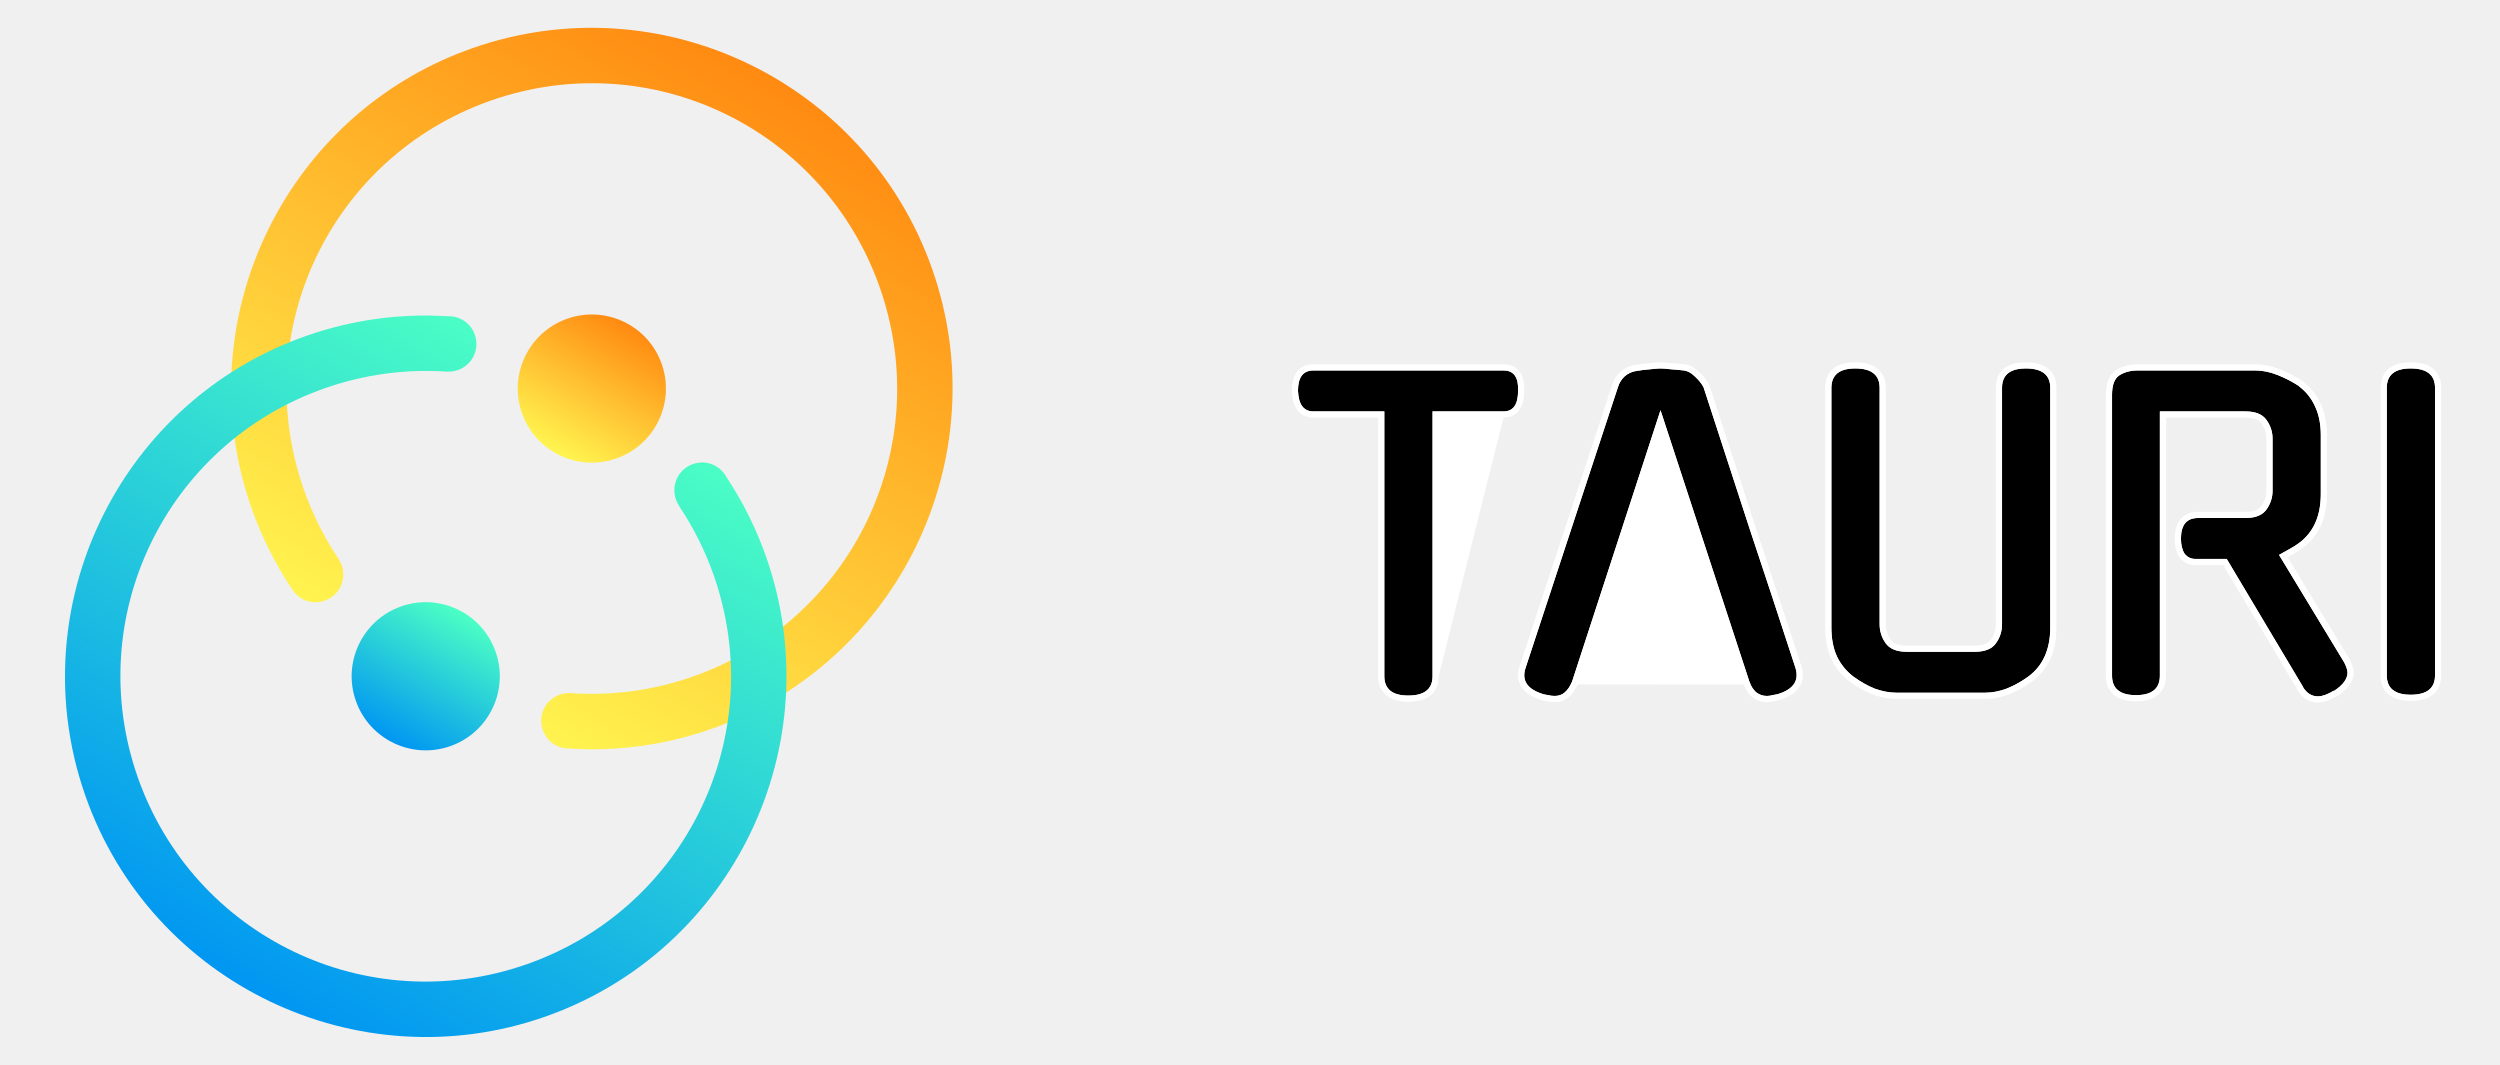
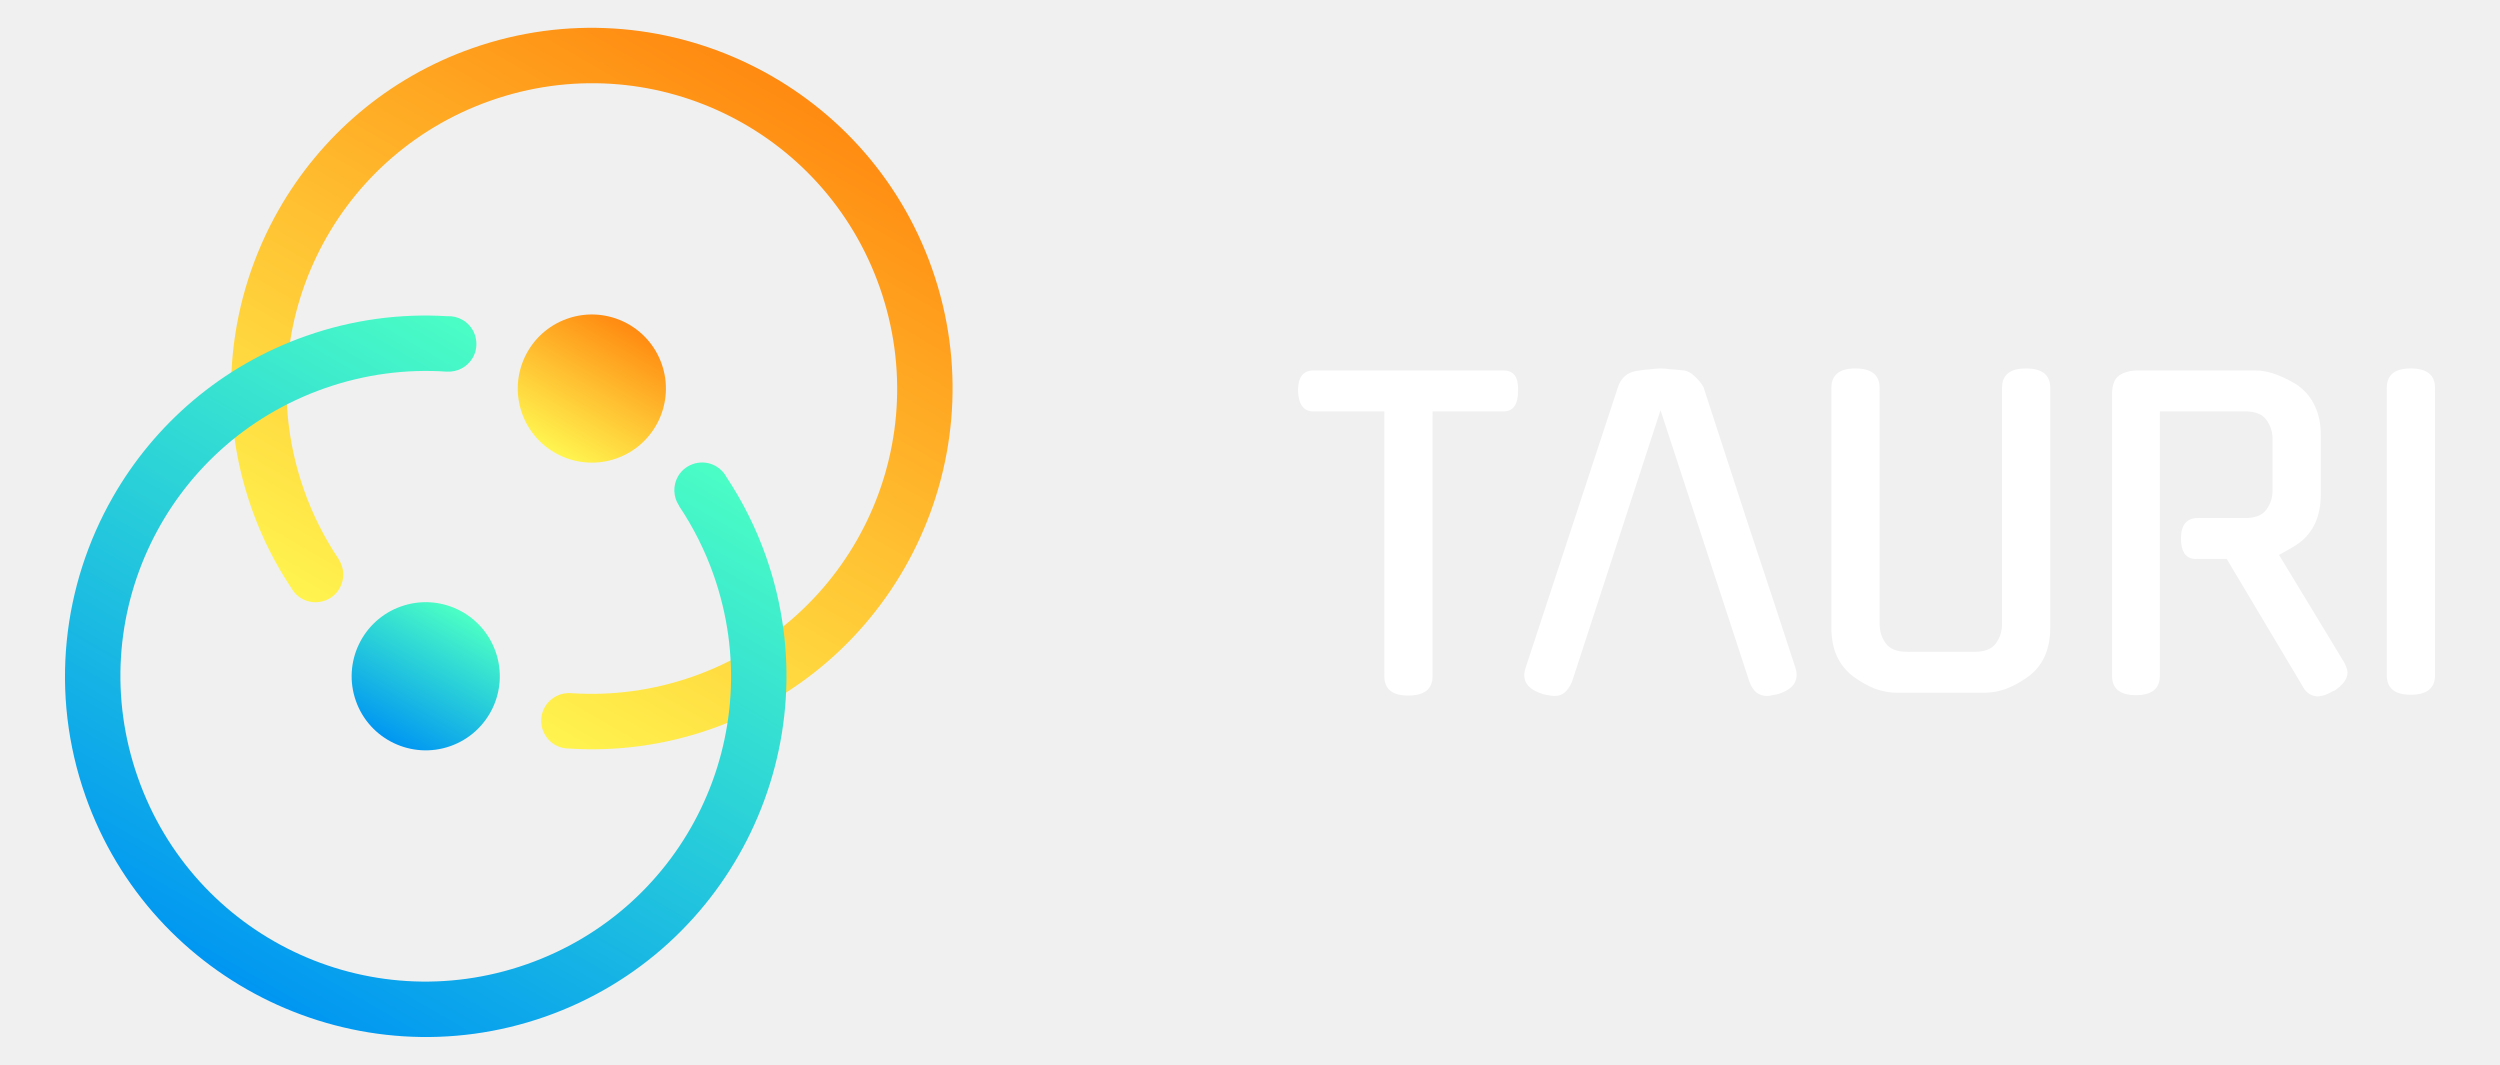
<svg xmlns="http://www.w3.org/2000/svg" width="100%" height="100%" viewBox="0 0 1080 460" version="1.1" xml:space="preserve" style="fill-rule:evenodd;clip-rule:evenodd;stroke-linejoin:round;stroke-miterlimit:2;">
  <g id="g1363" transform="matrix(1,0,0,1,-127.037,-123.337)">
    <g id="text899" transform="matrix(1,0,0,1,35.0285,195.392)">
      <g id="path899">
-         <path d="M710.873,220.019C710.873,225.623 707.371,228.424 700.367,228.424C693.48,228.424 690.036,225.623 690.036,220.019L690.036,105.677L659.393,105.677C655.19,105.677 652.972,102.7 652.739,96.747C652.739,90.91 654.957,87.991 659.393,87.991L741.516,87.991C745.952,87.991 748.054,90.91 747.82,96.747C747.82,102.7 745.719,105.677 741.516,105.677L710.873,105.677L710.873,220.019Z" style="fill-rule:nonzero;" />
-         <path d="M741.516,85.325C744.06,85.325 746.04,86.08 747.513,87.419C749.497,89.223 750.656,92.3 750.486,96.798L750.483,97.167C750.39,100.9 749.493,105.16 746.028,107.209C745.472,107.537 744.875,107.792 744.256,107.974C743.364,108.235 742.443,108.334 741.516,108.344L713.54,220.019C713.529,221.293 713.391,222.562 713.017,223.784C712.774,224.576 712.438,225.34 712.003,226.045C709.317,230.407 703.68,231.319 698.96,231.052C695.629,230.864 692.102,229.915 689.824,227.321C688.047,225.299 687.392,222.66 687.369,220.019L687.369,108.344L659.393,108.344C656.965,108.344 655.018,107.595 653.507,106.22C651.532,104.421 650.251,101.347 650.074,96.851L650.072,96.747C650.072,92.253 651.327,89.185 653.376,87.388C654.886,86.062 656.875,85.325 659.393,85.325L741.516,85.325ZM741.516,105.677C745.719,105.677 747.82,102.7 747.82,96.747C748.054,90.91 745.952,87.991 741.516,87.991L659.393,87.991C654.957,87.991 652.739,90.91 652.739,96.747C652.972,102.7 655.19,105.677 659.393,105.677L690.036,105.677L690.036,220.019C690.036,225.623 693.48,228.424 700.367,228.424C707.371,228.424 710.873,225.623 710.873,220.019L710.873,105.677L741.516,105.677Z" style="fill:white;" />
+         <path d="M710.873,220.019C710.873,225.623 707.371,228.424 700.367,228.424C693.48,228.424 690.036,225.623 690.036,220.019L690.036,105.677L659.393,105.677C655.19,105.677 652.972,102.7 652.739,96.747C652.739,90.91 654.957,87.991 659.393,87.991L741.516,87.991C745.952,87.991 748.054,90.91 747.82,96.747C747.82,102.7 745.719,105.677 741.516,105.677L710.873,105.677L710.873,220.019Z" style="fill-rule:nonzero;fill:white;" />
+         <path d="M741.516,85.325C744.06,85.325 746.04,86.08 747.513,87.419C749.497,89.223 750.656,92.3 750.486,96.798L750.483,97.167C750.39,100.9 749.493,105.16 746.028,107.209C745.472,107.537 744.875,107.792 744.256,107.974C743.364,108.235 742.443,108.334 741.516,108.344L713.54,220.019C713.529,221.293 713.391,222.562 713.017,223.784C712.774,224.576 712.438,225.34 712.003,226.045C709.317,230.407 703.68,231.319 698.96,231.052C695.629,230.864 692.102,229.915 689.824,227.321C688.047,225.299 687.392,222.66 687.369,220.019L687.369,108.344L659.393,108.344C656.965,108.344 655.018,107.595 653.507,106.22C651.532,104.421 650.251,101.347 650.074,96.851L650.072,96.747C650.072,92.253 651.327,89.185 653.376,87.388C654.886,86.062 656.875,85.325 659.393,85.325L741.516,85.325ZM741.516,105.677C745.719,105.677 747.82,102.7 747.82,96.747C748.054,90.91 745.952,87.991 741.516,87.991L659.393,87.991C654.957,87.991 652.739,90.91 652.739,96.747C652.972,102.7 655.19,105.677 659.393,105.677L690.036,105.677L690.036,220.019C690.036,225.623 693.48,228.424 700.367,228.424C707.371,228.424 710.873,225.623 710.873,220.019L710.873,105.677L741.516,105.677Z" style="fill:transparent;" />
      </g>
      <g id="path901">
-         <path d="M809.352,105.152L771.005,222.821L771.005,222.646C770.304,224.397 769.312,225.856 768.028,227.023C766.861,228.074 765.402,228.599 763.65,228.599C762.717,228.599 761.783,228.483 760.849,228.249C760.032,228.132 759.156,227.957 758.222,227.724L758.397,227.724C751.743,225.623 749.292,221.887 751.043,216.517L790.966,95.171C791.55,93.303 792.542,91.727 793.943,90.443C795.461,89.159 797.212,88.4 799.196,88.167C801.181,87.816 803.107,87.583 804.975,87.466C806.843,87.233 808.302,87.116 809.352,87.116C810.403,87.116 811.862,87.233 813.73,87.466C815.598,87.583 817.524,87.758 819.508,87.991C821.143,88.225 822.719,89.1 824.236,90.618C825.87,92.136 827.096,93.653 827.913,95.171C834.45,115.249 841.046,135.503 847.7,155.931C854.471,176.243 861.125,196.439 867.662,216.517C869.296,221.887 866.845,225.623 860.307,227.724C859.374,227.957 858.498,228.132 857.681,228.249C856.98,228.483 856.163,228.599 855.229,228.599C853.595,228.599 852.078,228.074 850.677,227.023C849.393,225.856 848.459,224.397 847.875,222.646L847.875,222.821L809.352,105.152Z" style="fill-rule:nonzero;" />
-         <path d="M804.722,84.811C806.693,84.566 808.237,84.449 809.352,84.449C810.467,84.449 812.008,84.566 813.977,84.81C815.866,84.929 817.814,85.107 819.82,85.343C819.842,85.346 819.864,85.348 819.885,85.352C822.017,85.656 824.107,86.729 826.087,88.698C827.947,90.43 829.328,92.174 830.261,93.906L830.449,94.345C836.986,114.423 843.582,134.677 850.23,155.088C857.002,175.406 863.658,195.607 870.213,215.741C871.071,218.561 870.994,221.038 870.136,223.172C868.915,226.206 866.006,228.693 861.123,230.263C861.068,230.281 861.011,230.297 860.954,230.311C860.008,230.547 859.117,230.729 858.28,230.856C857.394,231.121 856.378,231.266 855.229,231.266C853.023,231.266 850.968,230.575 849.077,229.157C849.01,229.106 848.945,229.053 848.883,228.997C847.455,227.698 846.364,226.118 845.622,224.247L845.591,224.197C845.49,224.021 845.408,223.842 845.341,223.651L773.54,223.647C773.446,223.915 773.323,224.158 773.161,224.391L773.15,224.405C772.318,226.212 771.203,227.741 769.812,229.006C768.165,230.488 766.12,231.266 763.65,231.266C762.55,231.266 761.449,231.135 760.348,230.87C759.483,230.743 758.558,230.557 757.576,230.311C757.327,230.249 757.094,230.153 756.882,230.03C752.34,228.452 749.625,226.048 748.48,223.16C747.63,221.015 747.583,218.525 748.508,215.691C748.508,215.688 748.509,215.686 748.51,215.684C748.51,215.684 788.433,94.337 788.421,94.375C789.15,92.044 790.393,90.08 792.141,88.477C792.167,88.453 792.194,88.43 792.221,88.407C794.126,86.795 796.32,85.835 798.805,85.528C800.835,85.172 802.808,84.933 804.722,84.811ZM809.352,105.152L771.005,222.821L771.005,222.646C770.304,224.397 769.312,225.856 768.028,227.023C766.861,228.074 765.402,228.599 763.65,228.599C762.717,228.599 761.783,228.483 760.849,228.249C760.032,228.132 759.156,227.957 758.222,227.724L758.397,227.724C751.743,225.623 749.292,221.887 751.043,216.517L790.966,95.171C791.55,93.303 792.542,91.727 793.943,90.443C795.461,89.159 797.212,88.4 799.196,88.167C801.181,87.816 803.107,87.583 804.975,87.466C806.843,87.233 808.302,87.116 809.352,87.116C810.403,87.116 811.862,87.233 813.73,87.466C815.598,87.583 817.524,87.758 819.508,87.991C821.143,88.225 822.719,89.1 824.236,90.618C825.87,92.136 827.096,93.653 827.913,95.171C834.45,115.249 841.046,135.503 847.7,155.931C854.471,176.243 861.125,196.439 867.662,216.517C869.296,221.887 866.845,225.623 860.307,227.724C859.374,227.957 858.498,228.132 857.681,228.249C856.98,228.483 856.163,228.599 855.229,228.599C853.595,228.599 852.078,228.074 850.677,227.023C849.393,225.856 848.459,224.397 847.875,222.646L847.875,222.821L809.352,105.152Z" style="fill:white;" />
+         <path d="M809.352,105.152L771.005,222.821L771.005,222.646C770.304,224.397 769.312,225.856 768.028,227.023C766.861,228.074 765.402,228.599 763.65,228.599C762.717,228.599 761.783,228.483 760.849,228.249C760.032,228.132 759.156,227.957 758.222,227.724L758.397,227.724C751.743,225.623 749.292,221.887 751.043,216.517L790.966,95.171C791.55,93.303 792.542,91.727 793.943,90.443C795.461,89.159 797.212,88.4 799.196,88.167C801.181,87.816 803.107,87.583 804.975,87.466C806.843,87.233 808.302,87.116 809.352,87.116C810.403,87.116 811.862,87.233 813.73,87.466C815.598,87.583 817.524,87.758 819.508,87.991C821.143,88.225 822.719,89.1 824.236,90.618C825.87,92.136 827.096,93.653 827.913,95.171C834.45,115.249 841.046,135.503 847.7,155.931C854.471,176.243 861.125,196.439 867.662,216.517C869.296,221.887 866.845,225.623 860.307,227.724C859.374,227.957 858.498,228.132 857.681,228.249C856.98,228.483 856.163,228.599 855.229,228.599C853.595,228.599 852.078,228.074 850.677,227.023C849.393,225.856 848.459,224.397 847.875,222.646L847.875,222.821L809.352,105.152Z" style="fill-rule:nonzero;fill:white" />
+         <path d="M804.722,84.811C806.693,84.566 808.237,84.449 809.352,84.449C810.467,84.449 812.008,84.566 813.977,84.81C815.866,84.929 817.814,85.107 819.82,85.343C819.842,85.346 819.864,85.348 819.885,85.352C822.017,85.656 824.107,86.729 826.087,88.698C827.947,90.43 829.328,92.174 830.261,93.906L830.449,94.345C836.986,114.423 843.582,134.677 850.23,155.088C857.002,175.406 863.658,195.607 870.213,215.741C871.071,218.561 870.994,221.038 870.136,223.172C868.915,226.206 866.006,228.693 861.123,230.263C861.068,230.281 861.011,230.297 860.954,230.311C860.008,230.547 859.117,230.729 858.28,230.856C857.394,231.121 856.378,231.266 855.229,231.266C853.023,231.266 850.968,230.575 849.077,229.157C849.01,229.106 848.945,229.053 848.883,228.997C847.455,227.698 846.364,226.118 845.622,224.247L845.591,224.197C845.49,224.021 845.408,223.842 845.341,223.651L773.54,223.647C773.446,223.915 773.323,224.158 773.161,224.391L773.15,224.405C772.318,226.212 771.203,227.741 769.812,229.006C768.165,230.488 766.12,231.266 763.65,231.266C762.55,231.266 761.449,231.135 760.348,230.87C759.483,230.743 758.558,230.557 757.576,230.311C757.327,230.249 757.094,230.153 756.882,230.03C752.34,228.452 749.625,226.048 748.48,223.16C747.63,221.015 747.583,218.525 748.508,215.691C748.508,215.688 748.509,215.686 748.51,215.684C748.51,215.684 788.433,94.337 788.421,94.375C789.15,92.044 790.393,90.08 792.141,88.477C792.167,88.453 792.194,88.43 792.221,88.407C794.126,86.795 796.32,85.835 798.805,85.528C800.835,85.172 802.808,84.933 804.722,84.811ZM809.352,105.152L771.005,222.821L771.005,222.646C770.304,224.397 769.312,225.856 768.028,227.023C766.861,228.074 765.402,228.599 763.65,228.599C762.717,228.599 761.783,228.483 760.849,228.249C760.032,228.132 759.156,227.957 758.222,227.724L758.397,227.724C751.743,225.623 749.292,221.887 751.043,216.517L790.966,95.171C791.55,93.303 792.542,91.727 793.943,90.443C795.461,89.159 797.212,88.4 799.196,88.167C801.181,87.816 803.107,87.583 804.975,87.466C806.843,87.233 808.302,87.116 809.352,87.116C810.403,87.116 811.862,87.233 813.73,87.466C815.598,87.583 817.524,87.758 819.508,87.991C821.143,88.225 822.719,89.1 824.236,90.618C825.87,92.136 827.096,93.653 827.913,95.171C834.45,115.249 841.046,135.503 847.7,155.931C854.471,176.243 861.125,196.439 867.662,216.517C869.296,221.887 866.845,225.623 860.307,227.724C859.374,227.957 858.498,228.132 857.681,228.249C856.98,228.483 856.163,228.599 855.229,228.599C853.595,228.599 852.078,228.074 850.677,227.023C849.393,225.856 848.459,224.397 847.875,222.646L847.875,222.821L809.352,105.152Z" style="fill:transparent;" />
      </g>
      <g id="path903">
-         <path d="M977.722,199.007C977.722,208.462 974.571,215.525 968.267,220.194C965.232,222.412 962.08,224.163 958.811,225.448C955.659,226.615 952.566,227.199 949.531,227.199L911.358,227.199C908.323,227.199 905.171,226.615 901.903,225.448C898.751,224.163 895.657,222.412 892.622,220.194C889.587,217.86 887.252,215 885.618,211.614C883.984,208.112 883.167,203.91 883.167,199.007L883.167,95.521C883.167,89.918 886.61,87.116 893.498,87.116C900.502,87.116 904.004,89.918 904.004,95.521L904.004,197.606C904.004,200.641 904.88,203.384 906.631,205.836C908.382,208.287 911.417,209.513 915.736,209.513L945.153,209.513C949.472,209.513 952.508,208.287 954.259,205.836C956.01,203.384 956.885,200.641 956.885,197.606L956.885,95.521C956.885,89.918 960.329,87.116 967.216,87.116C974.22,87.116 977.722,89.918 977.722,95.521L977.722,199.007Z" style="fill-rule:nonzero;" />
-         <path d="M949.531,229.865L911.358,229.865C908.036,229.865 904.584,229.237 901.006,227.959L900.897,227.917C897.553,226.555 894.269,224.701 890.996,222.308C887.624,219.714 885.032,216.535 883.202,212.742C881.42,208.925 880.5,204.351 880.5,199.007L880.5,95.521C880.5,92.565 881.304,90.225 882.757,88.452C884.819,85.936 888.344,84.449 893.498,84.449C898.715,84.449 902.285,85.931 904.372,88.435C905.853,90.212 906.671,92.558 906.671,95.521C906.671,95.521 906.671,197.606 906.671,197.606C906.671,200.069 907.379,202.296 908.801,204.286C910.119,206.132 912.484,206.846 915.736,206.846L945.153,206.846C948.405,206.846 950.77,206.132 952.089,204.286C953.51,202.296 954.219,200.069 954.219,197.606L954.219,95.521C954.219,92.565 955.022,90.225 956.476,88.451C958.537,85.936 962.062,84.449 967.216,84.449C972.433,84.449 976.003,85.931 978.09,88.435C979.571,90.212 980.389,92.558 980.389,95.521L980.389,199.007C980.389,209.439 976.809,217.185 969.84,222.347C966.614,224.705 963.261,226.564 959.738,227.948C956.272,229.232 952.868,229.865 949.531,229.865ZM949.531,227.199C952.566,227.199 955.659,226.615 958.811,225.448C962.08,224.163 965.232,222.412 968.267,220.194C974.571,215.525 977.722,208.462 977.722,199.007L977.722,95.521C977.722,89.918 974.22,87.116 967.216,87.116C960.329,87.116 956.885,89.918 956.885,95.521L956.885,197.606C956.885,200.641 956.01,203.384 954.259,205.836C952.508,208.287 949.472,209.513 945.153,209.513L915.736,209.513C911.417,209.513 908.382,208.287 906.631,205.836C904.88,203.384 904.004,200.641 904.004,197.606L904.004,95.521C904.004,89.918 900.502,87.116 893.498,87.116C886.61,87.116 883.167,89.918 883.167,95.521L883.167,199.007C883.167,203.91 883.984,208.112 885.618,211.614C887.252,215 889.587,217.86 892.622,220.194C895.657,222.412 898.751,224.163 901.903,225.448C905.171,226.615 908.323,227.199 911.358,227.199L949.531,227.199Z" style="fill:white;" />
+         <path d="M977.722,199.007C977.722,208.462 974.571,215.525 968.267,220.194C965.232,222.412 962.08,224.163 958.811,225.448C955.659,226.615 952.566,227.199 949.531,227.199L911.358,227.199C908.323,227.199 905.171,226.615 901.903,225.448C898.751,224.163 895.657,222.412 892.622,220.194C889.587,217.86 887.252,215 885.618,211.614C883.984,208.112 883.167,203.91 883.167,199.007L883.167,95.521C883.167,89.918 886.61,87.116 893.498,87.116C900.502,87.116 904.004,89.918 904.004,95.521L904.004,197.606C904.004,200.641 904.88,203.384 906.631,205.836C908.382,208.287 911.417,209.513 915.736,209.513L945.153,209.513C949.472,209.513 952.508,208.287 954.259,205.836C956.01,203.384 956.885,200.641 956.885,197.606L956.885,95.521C956.885,89.918 960.329,87.116 967.216,87.116C974.22,87.116 977.722,89.918 977.722,95.521L977.722,199.007Z" style="fill-rule:nonzero;fill:white;" />
+         <path d="M949.531,229.865L911.358,229.865C908.036,229.865 904.584,229.237 901.006,227.959L900.897,227.917C897.553,226.555 894.269,224.701 890.996,222.308C887.624,219.714 885.032,216.535 883.202,212.742C881.42,208.925 880.5,204.351 880.5,199.007L880.5,95.521C880.5,92.565 881.304,90.225 882.757,88.452C884.819,85.936 888.344,84.449 893.498,84.449C898.715,84.449 902.285,85.931 904.372,88.435C905.853,90.212 906.671,92.558 906.671,95.521C906.671,95.521 906.671,197.606 906.671,197.606C906.671,200.069 907.379,202.296 908.801,204.286C910.119,206.132 912.484,206.846 915.736,206.846L945.153,206.846C948.405,206.846 950.77,206.132 952.089,204.286C953.51,202.296 954.219,200.069 954.219,197.606L954.219,95.521C954.219,92.565 955.022,90.225 956.476,88.451C958.537,85.936 962.062,84.449 967.216,84.449C972.433,84.449 976.003,85.931 978.09,88.435C979.571,90.212 980.389,92.558 980.389,95.521L980.389,199.007C980.389,209.439 976.809,217.185 969.84,222.347C966.614,224.705 963.261,226.564 959.738,227.948C956.272,229.232 952.868,229.865 949.531,229.865ZM949.531,227.199C952.566,227.199 955.659,226.615 958.811,225.448C962.08,224.163 965.232,222.412 968.267,220.194C974.571,215.525 977.722,208.462 977.722,199.007L977.722,95.521C977.722,89.918 974.22,87.116 967.216,87.116C960.329,87.116 956.885,89.918 956.885,95.521L956.885,197.606C956.885,200.641 956.01,203.384 954.259,205.836C952.508,208.287 949.472,209.513 945.153,209.513L915.736,209.513C911.417,209.513 908.382,208.287 906.631,205.836C904.88,203.384 904.004,200.641 904.004,197.606L904.004,95.521C904.004,89.918 900.502,87.116 893.498,87.116C886.61,87.116 883.167,89.918 883.167,95.521L883.167,199.007C883.167,203.91 883.984,208.112 885.618,211.614C887.252,215 889.587,217.86 892.622,220.194C895.657,222.412 898.751,224.163 901.903,225.448C905.171,226.615 908.323,227.199 911.358,227.199L949.531,227.199Z" style="fill:transparent;" />
      </g>
      <g id="path905">
-         <path d="M1053.96,169.414L1040.48,169.414C1038.5,169.414 1036.92,168.656 1035.75,167.138C1034.7,165.504 1034.18,163.344 1034.18,160.659C1034.18,154.706 1036.63,151.729 1041.53,151.729L1062.02,151.729C1066.34,151.729 1069.37,150.503 1071.12,148.052C1072.88,145.6 1073.75,142.915 1073.75,139.997L1073.75,117.409C1073.75,114.49 1072.88,111.805 1071.12,109.354C1069.37,106.903 1066.34,105.677 1062.02,105.677L1025.07,105.677L1025.07,219.844C1025.07,225.448 1021.63,228.249 1014.74,228.249C1007.85,228.249 1004.41,225.448 1004.41,219.844L1004.41,98.498C1004.41,94.295 1005.46,91.493 1007.56,90.093C1009.78,88.692 1012.41,87.991 1015.44,87.991L1066.4,87.991C1069.43,87.991 1072.58,88.633 1075.85,89.918C1079.12,91.202 1082.27,92.836 1085.31,94.82L1085.13,94.82C1088.17,97.038 1090.5,99.957 1092.14,103.576C1093.77,107.078 1094.59,111.163 1094.59,115.833L1094.59,141.398C1094.59,150.854 1091.44,157.916 1085.13,162.585C1083.85,163.519 1082.45,164.395 1080.93,165.212C1079.53,166.029 1078.07,166.846 1076.55,167.663L1104.57,213.891C1104.92,214.474 1105.27,215.233 1105.62,216.167C1105.97,217.101 1106.14,217.86 1106.14,218.443C1106.14,221.245 1104.16,223.93 1100.19,226.498L1100.19,226.323C1097.51,227.957 1095.23,228.774 1093.36,228.774C1090.68,228.774 1088.52,227.432 1086.88,224.747L1087.06,224.922L1053.96,169.414Z" style="fill-rule:nonzero;" />
-         <path d="M1027.74,108.344L1027.74,219.844C1027.74,222.8 1026.93,225.14 1025.48,226.914C1023.42,229.429 1019.89,230.916 1014.74,230.916C1009.59,230.916 1006.06,229.429 1004,226.914C1002.55,225.14 1001.74,222.8 1001.74,219.844L1001.74,98.498C1001.74,93.125 1003.4,89.665 1006.14,87.838C1008.76,86.183 1011.85,85.325 1015.44,85.325L1066.4,85.325C1069.74,85.325 1073.22,86.019 1076.83,87.436C1080.26,88.785 1083.58,90.502 1086.77,92.589C1087.04,92.766 1087.27,92.986 1087.45,93.236C1090.5,95.645 1092.87,98.72 1094.55,102.448C1096.34,106.274 1097.25,110.732 1097.25,115.833C1097.25,115.833 1097.25,141.398 1097.25,141.398C1097.25,151.83 1093.67,159.576 1086.7,164.742C1085.34,165.734 1083.85,166.666 1082.24,167.535L1081.19,168.139L1080.27,168.659L1106.86,212.519C1107.84,214.219 1108.75,216.283 1108.81,218.286C1108.84,219.464 1108.59,220.651 1108.15,221.738C1107.82,222.55 1107.38,223.314 1106.86,224.024C1106.18,224.965 1105.38,225.812 1104.51,226.58C1103.88,227.134 1103.22,227.648 1102.54,228.13C1101.99,228.516 1101.47,228.91 1100.82,229.09L1100.7,229.114C1097.86,230.714 1095.39,231.441 1093.36,231.441C1089.76,231.441 1086.8,229.738 1084.61,226.134C1084.5,225.961 1084.42,225.781 1084.36,225.596L1052.45,172.081L1040.48,172.081C1037.61,172.081 1035.33,170.963 1033.64,168.764C1033.59,168.705 1033.55,168.643 1033.51,168.58C1032.22,166.578 1031.51,163.949 1031.51,160.659C1031.51,156.912 1032.41,154.14 1033.96,152.266C1035.65,150.209 1038.14,149.062 1041.53,149.062L1062.02,149.062C1065.27,149.062 1067.63,148.347 1068.95,146.502C1070.37,144.521 1071.08,142.355 1071.08,139.997L1071.08,117.409C1071.08,115.051 1070.37,112.884 1068.95,110.904C1067.63,109.058 1065.27,108.344 1062.02,108.344L1027.74,108.344ZM1085.31,94.82C1082.27,92.836 1079.12,91.202 1075.85,89.918C1072.58,88.633 1069.43,87.991 1066.4,87.991L1015.44,87.991C1012.41,87.991 1009.78,88.692 1007.56,90.093C1005.46,91.493 1004.41,94.295 1004.41,98.498L1004.41,219.844C1004.41,225.448 1007.85,228.249 1014.74,228.249C1021.63,228.249 1025.07,225.448 1025.07,219.844L1025.07,105.677L1062.02,105.677C1066.34,105.677 1069.37,106.903 1071.12,109.354C1072.88,111.805 1073.75,114.49 1073.75,117.409L1073.75,139.997C1073.75,142.915 1072.88,145.6 1071.12,148.052C1069.37,150.503 1066.34,151.729 1062.02,151.729L1041.53,151.729C1036.63,151.729 1034.18,154.706 1034.18,160.659C1034.18,163.344 1034.7,165.504 1035.75,167.138C1036.92,168.656 1038.5,169.414 1040.48,169.414L1053.96,169.414L1087.06,224.922L1086.88,224.747C1088.52,227.432 1090.68,228.774 1093.36,228.774C1095.23,228.774 1097.51,227.957 1100.19,226.323L1100.19,226.498C1104.16,223.93 1106.14,221.245 1106.14,218.443C1106.14,217.86 1105.97,217.101 1105.62,216.167C1105.27,215.233 1104.92,214.474 1104.57,213.891L1076.55,167.663C1078.07,166.846 1079.53,166.029 1080.93,165.212C1082.45,164.395 1083.85,163.519 1085.13,162.585C1091.44,157.916 1094.59,150.854 1094.59,141.398L1094.59,115.833C1094.59,111.163 1093.77,107.078 1092.14,103.576C1090.5,99.957 1088.17,97.038 1085.13,94.82L1085.31,94.82Z" style="fill:white;" />
+         <path d="M1053.96,169.414L1040.48,169.414C1038.5,169.414 1036.92,168.656 1035.75,167.138C1034.7,165.504 1034.18,163.344 1034.18,160.659C1034.18,154.706 1036.63,151.729 1041.53,151.729L1062.02,151.729C1066.34,151.729 1069.37,150.503 1071.12,148.052C1072.88,145.6 1073.75,142.915 1073.75,139.997L1073.75,117.409C1073.75,114.49 1072.88,111.805 1071.12,109.354C1069.37,106.903 1066.34,105.677 1062.02,105.677L1025.07,105.677L1025.07,219.844C1025.07,225.448 1021.63,228.249 1014.74,228.249C1007.85,228.249 1004.41,225.448 1004.41,219.844L1004.41,98.498C1004.41,94.295 1005.46,91.493 1007.56,90.093C1009.78,88.692 1012.41,87.991 1015.44,87.991L1066.4,87.991C1069.43,87.991 1072.58,88.633 1075.85,89.918C1079.12,91.202 1082.27,92.836 1085.31,94.82L1085.13,94.82C1088.17,97.038 1090.5,99.957 1092.14,103.576C1093.77,107.078 1094.59,111.163 1094.59,115.833L1094.59,141.398C1094.59,150.854 1091.44,157.916 1085.13,162.585C1083.85,163.519 1082.45,164.395 1080.93,165.212C1079.53,166.029 1078.07,166.846 1076.55,167.663L1104.57,213.891C1104.92,214.474 1105.27,215.233 1105.62,216.167C1105.97,217.101 1106.14,217.86 1106.14,218.443C1106.14,221.245 1104.16,223.93 1100.19,226.498L1100.19,226.323C1097.51,227.957 1095.23,228.774 1093.36,228.774C1090.68,228.774 1088.52,227.432 1086.88,224.747L1087.06,224.922L1053.96,169.414Z" style="fill-rule:nonzero;fill:white;" />
+         <path d="M1027.74,108.344L1027.74,219.844C1027.74,222.8 1026.93,225.14 1025.48,226.914C1023.42,229.429 1019.89,230.916 1014.74,230.916C1009.59,230.916 1006.06,229.429 1004,226.914C1002.55,225.14 1001.74,222.8 1001.74,219.844L1001.74,98.498C1001.74,93.125 1003.4,89.665 1006.14,87.838C1008.76,86.183 1011.85,85.325 1015.44,85.325L1066.4,85.325C1069.74,85.325 1073.22,86.019 1076.83,87.436C1080.26,88.785 1083.58,90.502 1086.77,92.589C1087.04,92.766 1087.27,92.986 1087.45,93.236C1090.5,95.645 1092.87,98.72 1094.55,102.448C1096.34,106.274 1097.25,110.732 1097.25,115.833C1097.25,115.833 1097.25,141.398 1097.25,141.398C1097.25,151.83 1093.67,159.576 1086.7,164.742C1085.34,165.734 1083.85,166.666 1082.24,167.535L1081.19,168.139L1080.27,168.659L1106.86,212.519C1107.84,214.219 1108.75,216.283 1108.81,218.286C1108.84,219.464 1108.59,220.651 1108.15,221.738C1107.82,222.55 1107.38,223.314 1106.86,224.024C1106.18,224.965 1105.38,225.812 1104.51,226.58C1103.88,227.134 1103.22,227.648 1102.54,228.13C1101.99,228.516 1101.47,228.91 1100.82,229.09L1100.7,229.114C1097.86,230.714 1095.39,231.441 1093.36,231.441C1089.76,231.441 1086.8,229.738 1084.61,226.134C1084.5,225.961 1084.42,225.781 1084.36,225.596L1052.45,172.081L1040.48,172.081C1037.61,172.081 1035.33,170.963 1033.64,168.764C1033.59,168.705 1033.55,168.643 1033.51,168.58C1032.22,166.578 1031.51,163.949 1031.51,160.659C1031.51,156.912 1032.41,154.14 1033.96,152.266C1035.65,150.209 1038.14,149.062 1041.53,149.062L1062.02,149.062C1065.27,149.062 1067.63,148.347 1068.95,146.502C1070.37,144.521 1071.08,142.355 1071.08,139.997L1071.08,117.409C1071.08,115.051 1070.37,112.884 1068.95,110.904C1067.63,109.058 1065.27,108.344 1062.02,108.344L1027.74,108.344ZM1085.31,94.82C1082.27,92.836 1079.12,91.202 1075.85,89.918C1072.58,88.633 1069.43,87.991 1066.4,87.991L1015.44,87.991C1012.41,87.991 1009.78,88.692 1007.56,90.093C1005.46,91.493 1004.41,94.295 1004.41,98.498L1004.41,219.844C1004.41,225.448 1007.85,228.249 1014.74,228.249C1021.63,228.249 1025.07,225.448 1025.07,219.844L1025.07,105.677L1062.02,105.677C1066.34,105.677 1069.37,106.903 1071.12,109.354C1072.88,111.805 1073.75,114.49 1073.75,117.409L1073.75,139.997C1073.75,142.915 1072.88,145.6 1071.12,148.052C1069.37,150.503 1066.34,151.729 1062.02,151.729L1041.53,151.729C1036.63,151.729 1034.18,154.706 1034.18,160.659C1034.18,163.344 1034.7,165.504 1035.75,167.138C1036.92,168.656 1038.5,169.414 1040.48,169.414L1053.96,169.414L1087.06,224.922L1086.88,224.747C1088.52,227.432 1090.68,228.774 1093.36,228.774C1095.23,228.774 1097.51,227.957 1100.19,226.323L1100.19,226.498C1104.16,223.93 1106.14,221.245 1106.14,218.443C1106.14,217.86 1105.97,217.101 1105.62,216.167C1105.27,215.233 1104.92,214.474 1104.57,213.891L1076.55,167.663C1078.07,166.846 1079.53,166.029 1080.93,165.212C1082.45,164.395 1083.85,163.519 1085.13,162.585C1091.44,157.916 1094.59,150.854 1094.59,141.398L1094.59,115.833C1094.59,111.163 1093.77,107.078 1092.14,103.576C1090.5,99.957 1088.17,97.038 1085.13,94.82L1085.31,94.82Z" style="fill:transparent;" />
      </g>
      <g id="path907">
-         <path d="M1143.94,219.669C1143.94,225.272 1140.43,228.074 1133.43,228.074C1126.54,228.074 1123.1,225.272 1123.1,219.669L1123.1,95.521C1123.1,89.918 1126.54,87.116 1133.43,87.116C1140.43,87.116 1143.94,89.918 1143.94,95.521L1143.94,219.669Z" style="fill-rule:nonzero;" />
-         <path d="M1146.6,219.669L1146.6,95.521C1146.6,92.558 1145.79,90.212 1144.3,88.435C1142.22,85.931 1138.65,84.449 1133.43,84.449C1128.28,84.449 1124.75,85.936 1122.69,88.451C1121.24,90.225 1120.43,92.565 1120.43,95.521C1120.43,95.521 1120.43,219.669 1120.43,219.669C1120.43,222.625 1121.24,224.965 1122.69,226.738C1124.75,229.254 1128.28,230.741 1133.43,230.741C1138.65,230.741 1142.22,229.259 1144.3,226.755C1145.79,224.978 1146.6,222.632 1146.6,219.669ZM1143.94,219.669C1143.94,225.272 1140.43,228.074 1133.43,228.074C1126.54,228.074 1123.1,225.272 1123.1,219.669L1123.1,95.521C1123.1,89.918 1126.54,87.116 1133.43,87.116C1140.43,87.116 1143.94,89.918 1143.94,95.521L1143.94,219.669Z" style="fill:white;" />
+         <path d="M1143.94,219.669C1143.94,225.272 1140.43,228.074 1133.43,228.074C1126.54,228.074 1123.1,225.272 1123.1,219.669L1123.1,95.521C1123.1,89.918 1126.54,87.116 1133.43,87.116C1140.43,87.116 1143.94,89.918 1143.94,95.521L1143.94,219.669Z" style="fill-rule:nonzero;fill:white;" />
+         <path d="M1146.6,219.669L1146.6,95.521C1146.6,92.558 1145.79,90.212 1144.3,88.435C1142.22,85.931 1138.65,84.449 1133.43,84.449C1128.28,84.449 1124.75,85.936 1122.69,88.451C1121.24,90.225 1120.43,92.565 1120.43,95.521C1120.43,95.521 1120.43,219.669 1120.43,219.669C1120.43,222.625 1121.24,224.965 1122.69,226.738C1124.75,229.254 1128.28,230.741 1133.43,230.741C1138.65,230.741 1142.22,229.259 1144.3,226.755C1145.79,224.978 1146.6,222.632 1146.6,219.669ZM1143.94,219.669C1143.94,225.272 1140.43,228.074 1133.43,228.074C1126.54,228.074 1123.1,225.272 1123.1,219.669L1123.1,95.521C1123.1,89.918 1126.54,87.116 1133.43,87.116C1140.43,87.116 1143.94,89.918 1143.94,95.521L1143.94,219.669Z" style="fill:transparent;" />
      </g>
    </g>
    <g id="g1324" transform="matrix(1,0,0,1,-548.514,-1204.31)">
      <g id="circle1316" transform="matrix(0.943487,-0.331409,0.331409,0.943487,0,0)">
        <circle cx="274.083" cy="1813.09" r="32" style="fill:url(#_Linear1);" />
      </g>
      <g id="circle1318" transform="matrix(0.943487,-0.331409,0.331409,0.943487,0,0)">
        <circle cx="382.973" cy="1719.61" r="32" style="fill:url(#_Linear2);" />
      </g>
      <path id="path1320" d="M796.022,1418.15C774.363,1456.07 768.621,1502.81 784.194,1547.15C788.574,1559.62 794.406,1571.16 801.408,1581.7C802.459,1583.58 803.998,1585.15 805.863,1586.23C811.564,1589.52 818.964,1587.54 822.255,1581.84C824.541,1577.87 824.359,1572.92 821.787,1569.12L821.814,1569.1C815.717,1560.01 810.636,1550.02 806.834,1539.2C782.657,1470.37 818.695,1395.3 887.526,1371.12C956.357,1346.94 1031.43,1382.98 1055.61,1451.81C1079.79,1520.64 1043.74,1595.72 974.911,1619.9C957.635,1625.96 939.969,1628.22 922.812,1627.13C922.794,1627.13 922.777,1627.13 922.76,1627.13C918.001,1626.56 913.337,1628.89 910.94,1633.04C907.649,1638.75 909.631,1646.14 915.332,1649.44C917.237,1650.53 919.405,1651.08 921.6,1651.03C941.81,1652.31 962.588,1649.66 982.864,1642.54C1063.93,1614.06 1106.73,1524.93 1078.25,1443.86C1049.77,1362.79 960.641,1320 879.572,1348.48C842.838,1361.38 813.965,1386.74 796.019,1418.15L796.022,1418.15Z" style="fill:url(#_Linear3);fill-rule:nonzero;" />
      <path id="path1322" d="M724.265,1542.44C702.606,1580.36 696.868,1627.1 712.441,1671.44C740.917,1752.51 830.043,1795.3 911.111,1766.83C992.18,1738.35 1034.97,1649.22 1006.5,1568.15C1002.17,1555.81 996.41,1544.38 989.509,1533.94C988.459,1531.89 986.841,1530.19 984.85,1529.03C979.149,1525.74 971.749,1527.72 968.458,1533.42C966.171,1537.4 966.353,1542.35 968.925,1546.14L968.867,1546.18C974.968,1555.28 980.053,1565.27 983.856,1576.1C1008.03,1644.93 971.99,1720.01 903.159,1744.18C834.328,1768.36 759.26,1732.32 735.083,1663.48C710.905,1594.65 746.942,1519.58 815.773,1495.4C833.266,1489.26 851.161,1487.01 868.523,1488.2L868.524,1488.17C873.096,1488.5 877.473,1486.18 879.77,1482.22C883.061,1476.52 881.079,1469.12 875.378,1465.83C873.352,1464.66 871.029,1464.11 868.696,1464.25C848.608,1463.02 827.966,1465.68 807.819,1472.76C771.085,1485.66 742.21,1511.02 724.265,1542.43L724.265,1542.44Z" style="fill:url(#_Linear4);fill-rule:nonzero;" />
    </g>
  </g>
  <defs>
    <linearGradient id="_Linear1" x1="0" y1="0" x2="1" y2="0" gradientUnits="userSpaceOnUse" gradientTransform="matrix(48.6643,-41.7777,41.7777,48.6643,249.699,1834.02)">
      <stop offset="0" style="stop-color:rgb(0,150,242);stop-opacity:1" />
      <stop offset="1" style="stop-color:rgb(76,255,196);stop-opacity:1" />
    </linearGradient>
    <linearGradient id="_Linear2" x1="0" y1="0" x2="1" y2="0" gradientUnits="userSpaceOnUse" gradientTransform="matrix(-48.5635,41.6911,-41.6911,-48.5635,407.745,1699.34)">
      <stop offset="0" style="stop-color:rgb(255,138,17);stop-opacity:1" />
      <stop offset="1" style="stop-color:rgb(255,245,80);stop-opacity:1" />
    </linearGradient>
    <linearGradient id="_Linear3" x1="0" y1="0" x2="1" y2="0" gradientUnits="userSpaceOnUse" gradientTransform="matrix(-150.612,260.867,-260.867,-150.612,960.685,1332.65)">
      <stop offset="0" style="stop-color:rgb(255,138,17);stop-opacity:1" />
      <stop offset="1" style="stop-color:rgb(255,245,80);stop-opacity:1" />
    </linearGradient>
    <linearGradient id="_Linear4" x1="0" y1="0" x2="1" y2="0" gradientUnits="userSpaceOnUse" gradientTransform="matrix(150.613,-260.87,260.87,150.613,781.584,1754.69)">
      <stop offset="0" style="stop-color:rgb(0,150,242);stop-opacity:1" />
      <stop offset="1" style="stop-color:rgb(76,255,196);stop-opacity:1" />
    </linearGradient>
  </defs>
</svg>
